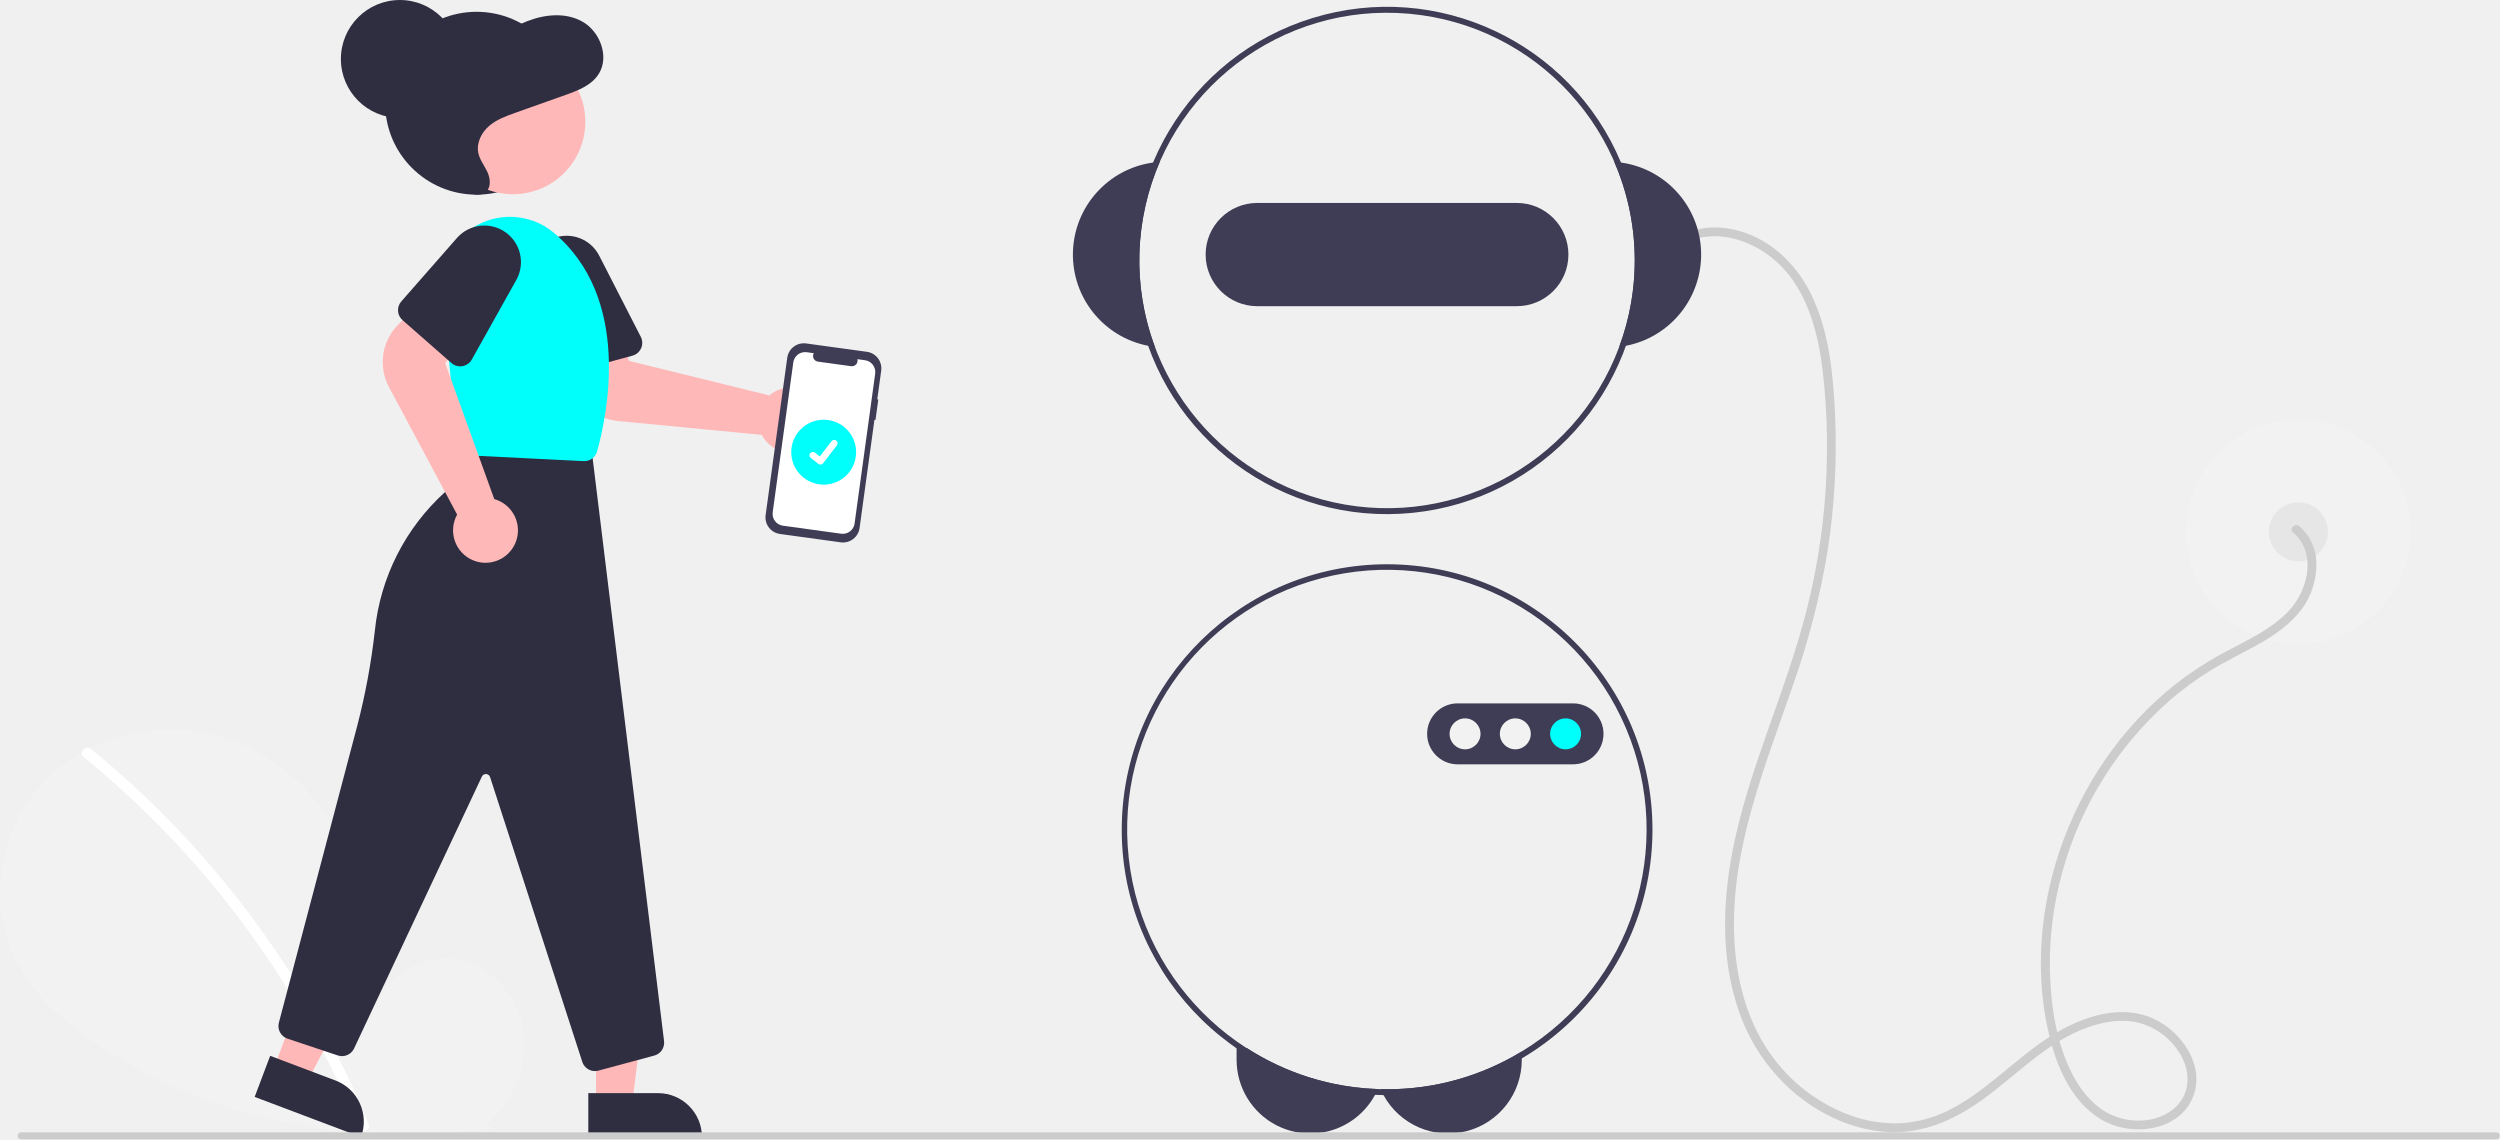
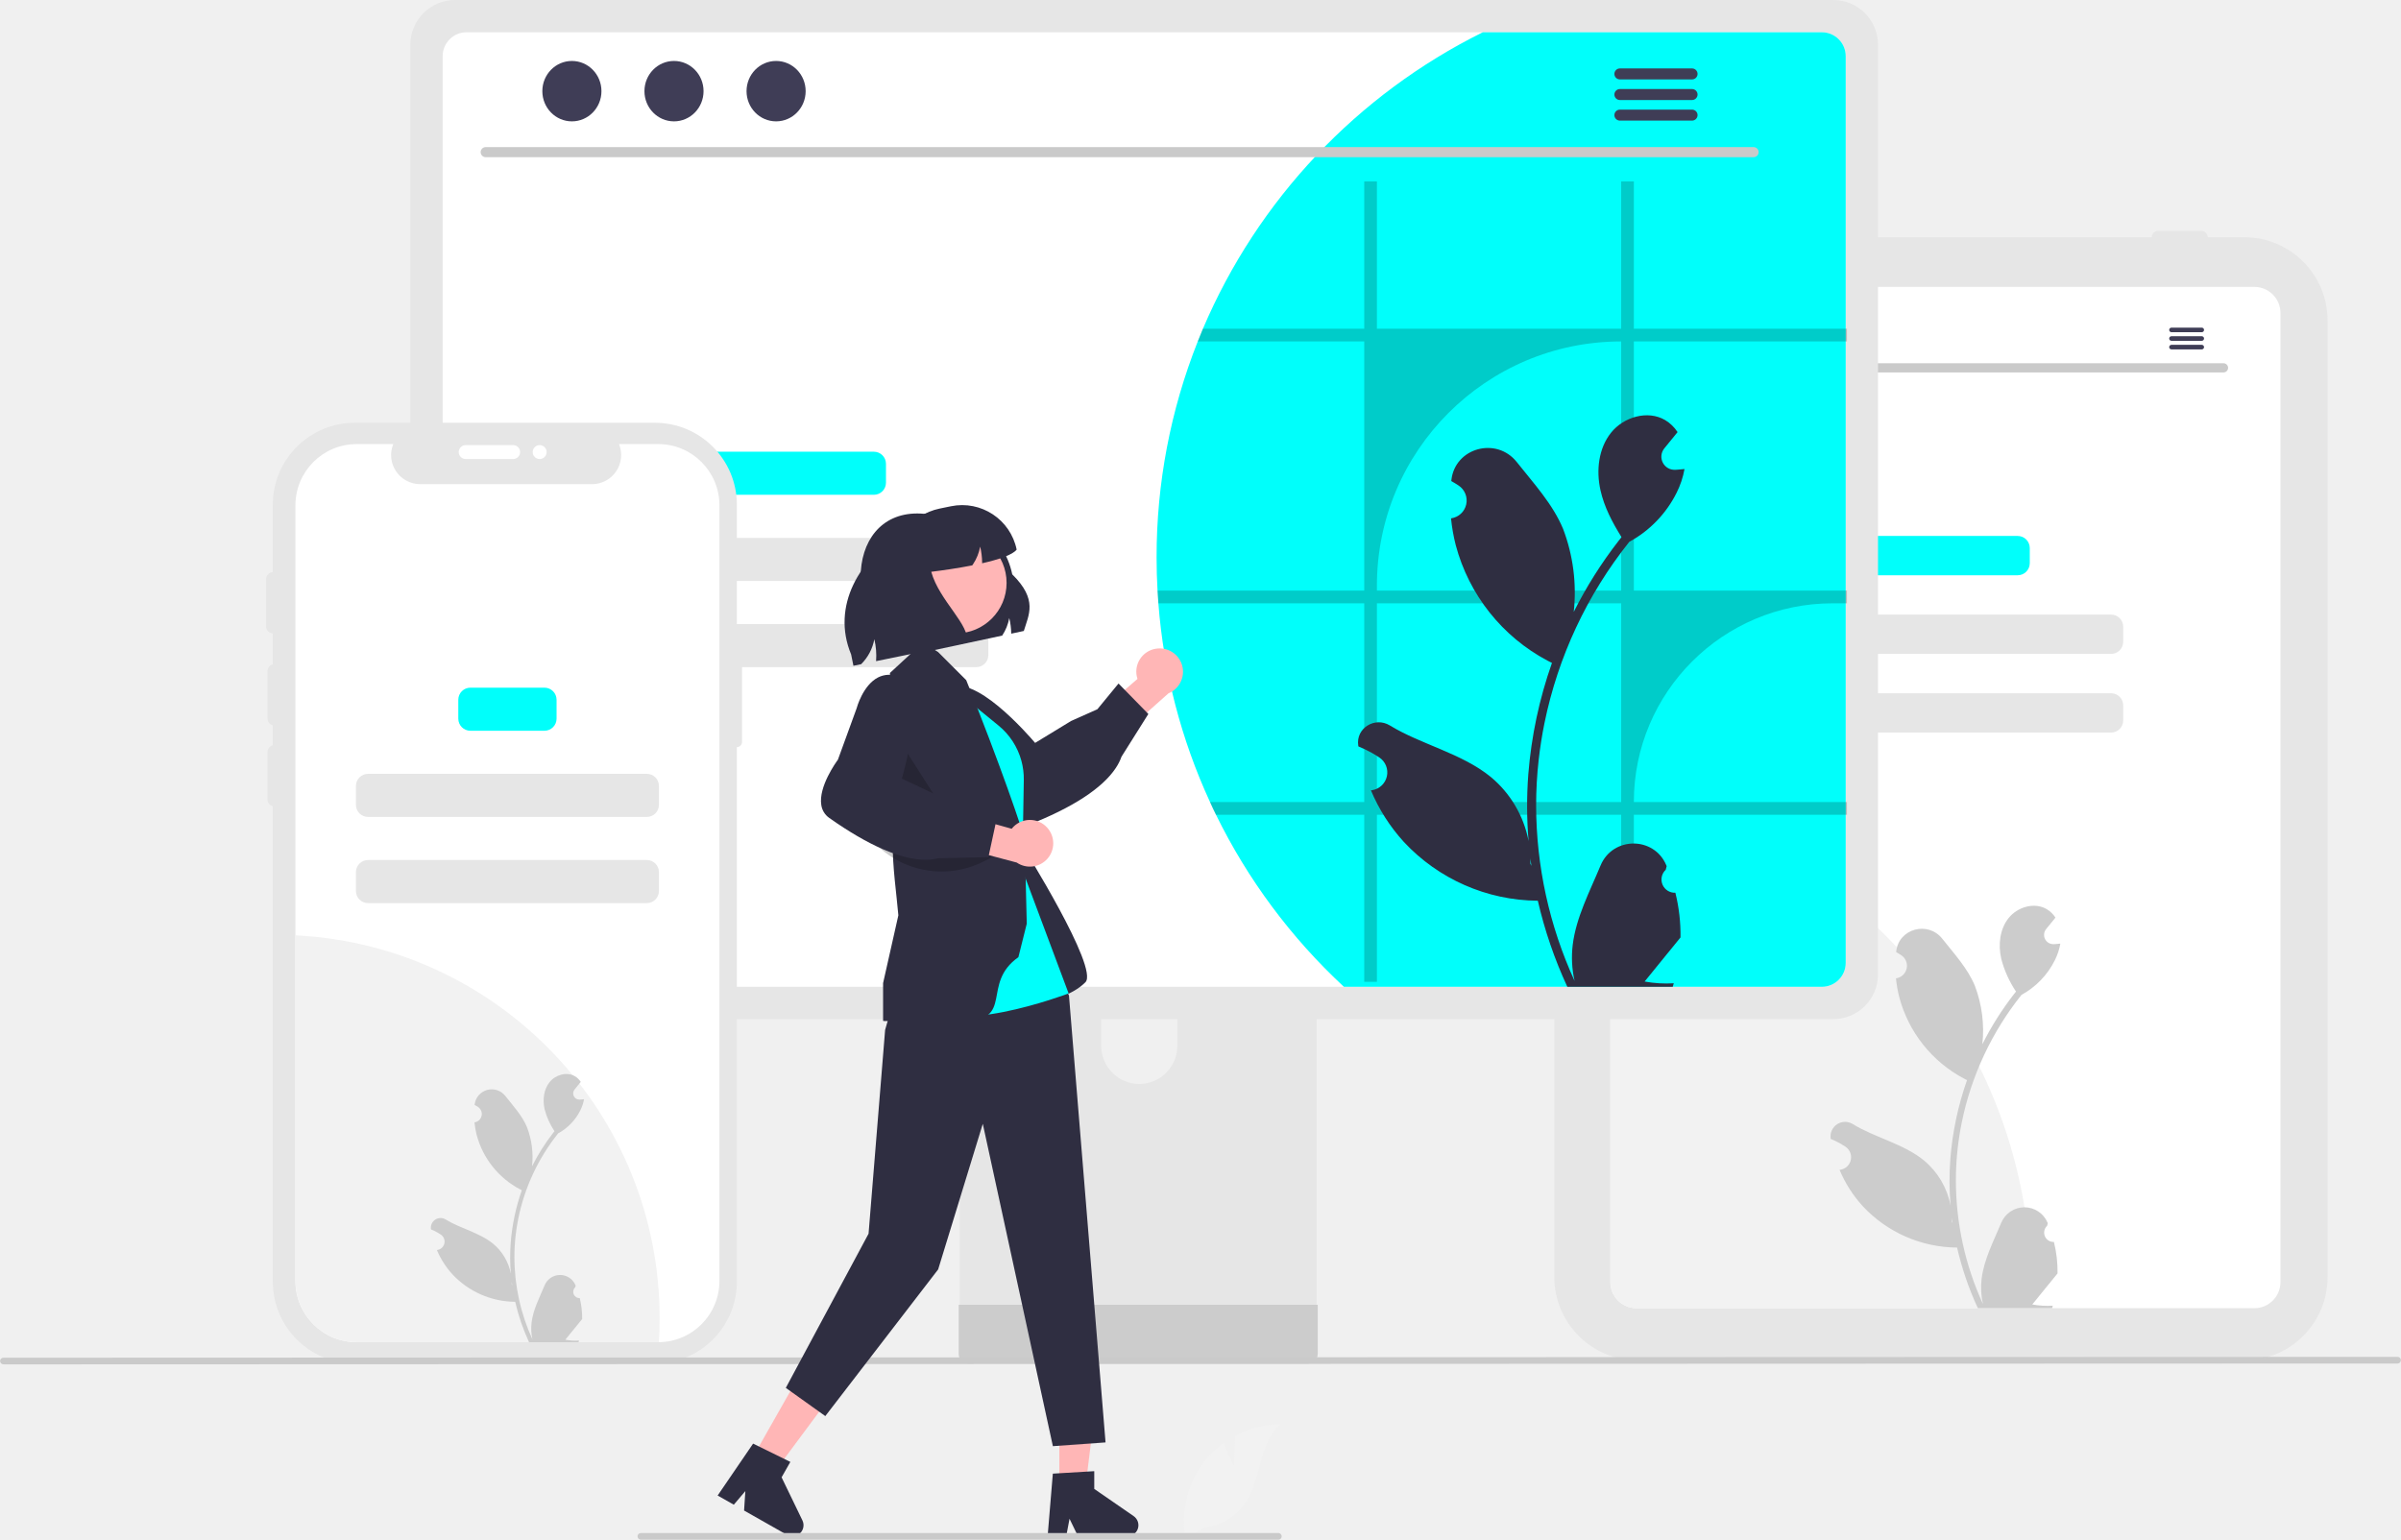
- <svg xmlns="http://www.w3.org/2000/svg" data-name="Layer 1" width="847.62" height="386.288" viewBox="0 0 847.62 386.288">
-   <circle cx="779.266" cy="180.31" r="38" fill="#f2f2f2" />
-   <circle cx="779.266" cy="180.31" r="10" fill="#e6e6e6" />
-   <path d="M953.629,437.379c4.212,3.436,5.496,8.853,4.712,14.082a24.452,24.452,0,0,1-8.394,14.681c-5.009,4.452-11.119,7.461-17.014,10.542a123.752,123.752,0,0,0-15.575,9.455c-18.961,13.781-33.285,33.403-41.483,55.3-8.184,21.86-10.38,46.672-4.161,69.327,3.077,11.209,9.302,23.303,20.898,27.521,9.244,3.362,21.864,1.196,26.571-8.33,5.056-10.234-1.998-21.737-11.084-26.818-11.778-6.586-25.847-1.773-36.441,4.893-11.663,7.339-21.039,17.871-33.215,24.448a41.739,41.739,0,0,1-17.844,5.205,44.69,44.69,0,0,1-16.909-2.612,57.273,57.273,0,0,1-27.662-21.471c-7.734-11.243-11.196-25.025-11.828-38.525-1.413-30.206,10.52-58.465,20.094-86.477a264.211,264.211,0,0,0,11.519-44.86,232.406,232.406,0,0,0,2.545-46.388c-.634-13.714-1.986-28.054-8.039-40.579-5.322-11.013-15.049-20.027-27.346-22.3a27.277,27.277,0,0,0-16.439,1.888c-1.754.8-.231,3.387,1.514,2.59,10.883-4.965,23.746-.134,31.784,7.882,9.386,9.361,12.833,23.184,14.364,35.939a225.589,225.589,0,0,1-7.968,89.993c-8.347,28.352-21.476,55.521-24.506,85.226-1.382,13.555-.672,27.567,3.66,40.565a63.359,63.359,0,0,0,20.078,29.566c8.842,7.148,19.72,12.019,31.171,12.561,12.854.609,24.127-5.122,34.1-12.745,10.681-8.165,20.509-18.239,33.447-22.817,5.899-2.087,12.617-3.061,18.673-1.052a23.43,23.43,0,0,1,12.452,10.012c2.63,4.374,3.601,9.842,1.2,14.541-2.257,4.418-6.662,6.973-11.431,7.847a22.18,22.18,0,0,1-14.724-2.502c-5.224-2.984-9.047-7.991-11.725-13.281-5.34-10.55-7.135-23.107-7.407-34.817a115.287,115.287,0,0,1,4.348-33.853,119.456,119.456,0,0,1,36.089-57.529,105.961,105.961,0,0,1,13.974-10.289c5.38-3.316,11.123-5.966,16.607-9.094,5.397-3.079,10.715-6.757,14.432-11.823a25.435,25.435,0,0,0,4.887-14.951,16.766,16.766,0,0,0-5.804-13.072c-1.484-1.211-3.619.9-2.121,2.121Z" transform="translate(-176.1901 -256.856)" fill="#ccc" />
-   <path d="M598.876,612.166a87.339,87.339,0,0,0,44.47,13.94,20.85,20.85,0,0,1-.95,1.96,25.067,25.067,0,0,1-7.6,8.55,24.969,24.969,0,0,1-39.34-20.42v-4.03Z" transform="translate(-176.1901 -256.856)" fill="#3f3d56" />
-   <path d="M692.146,613.346v2.85a24.961,24.961,0,0,1-46.88,11.95,20.848,20.848,0,0,1-.99-2.01c.73.02,1.45.03,2.18.03A87.467,87.467,0,0,0,692.146,613.346Z" transform="translate(-176.1901 -256.856)" fill="#3f3d56" />
-   <path d="M725.786,311.966c-.75-.11-1.51-.18-2.27-.23a83.981,83.981,0,0,1,1.67,62.71c.76-.09,1.51-.21,2.26-.35a31.502,31.502,0,0,0-1.66-62.13Z" transform="translate(-176.1901 -256.856)" fill="#3f3d56" />
-   <path d="M569.396,311.736c-.76.05-1.52.12-2.27.23a31.502,31.502,0,0,0-1.66,62.13c.75.14,1.5.26,2.26.35a83.981,83.981,0,0,1,1.67-62.71Z" transform="translate(-176.1901 -256.856)" fill="#3f3d56" />
-   <path d="M725.786,311.966a85.997,85.997,0,1,0,6.67,33.2A86.115,86.115,0,0,0,725.786,311.966Zm-.6,62.48a83.981,83.981,0,1,1,5.27-29.28A84.122,84.122,0,0,1,725.186,374.446Z" transform="translate(-176.1901 -256.856)" fill="#3f3d56" />
-   <path d="M690.456,325.666h-88a17.5,17.5,0,0,0,0,35h88a17.5,17.5,0,0,0,0-35Z" transform="translate(-176.1901 -256.856)" fill="#3f3d56" />
-   <path d="M646.456,448.166a89.997,89.997,0,0,0-4.06,179.9c.95.05,1.91.08,2.87.08.4.02.79.02,1.19.02a90,90,0,0,0,0-180Zm45.69,165.18a87.467,87.467,0,0,1-45.69,12.82c-.73,0-1.45-.01-2.18-.03q-.465,0-.93-.03a88.051,88.051,0,1,1,48.8-12.76Z" transform="translate(-176.1901 -256.856)" fill="#3f3d56" />
-   <path d="M709.623,515.999h-39.334a10.334,10.334,0,0,1,0-20.667h39.334a10.334,10.334,0,0,1,0,20.667Z" transform="translate(-176.1901 -256.856)" fill="#3f3d56" />
-   <circle cx="496.722" cy="248.81" r="5.244" fill="#f2f2f2" />
-   <circle cx="513.766" cy="248.81" r="5.244" fill="#f2f2f2" />
-   <circle cx="530.811" cy="248.81" r="5.244" fill="#00fffb" />
-   <path d="M340.816,638.554c8.993-7.599,14.455-19.602,13.022-31.288s-10.305-22.428-21.813-24.91-24.628,4.388-28.123,15.63c-1.924-21.674-4.141-44.257-15.664-62.715-10.434-16.713-28.507-28.672-48.093-30.811s-40.208,5.941-52.424,21.4-15.206,37.934-6.651,55.682c6.302,13.075,17.914,22.805,30.079,30.721,38.813,25.255,86.96,33.788,132.772,27.046Z" transform="translate(-176.1901 -256.856)" fill="#f2f2f2" />
-   <path d="M207.089,510.848a317.625,317.625,0,0,1,44.264,43.954,322.163,322.163,0,0,1,34.908,51.663,320.844,320.844,0,0,1,14.948,31.651c.898,2.2-2.675,3.158-3.562.982A315.276,315.276,0,0,0,268.839,584.593a317.26,317.26,0,0,0-38.636-47.729A316.501,316.501,0,0,0,204.477,513.46c-1.844-1.502.783-4.102,2.612-2.612Z" transform="translate(-176.1901 -256.856)" fill="#fff" />
-   <circle cx="161.576" cy="35" r="31" fill="#2f2e41" />
-   <path d="M453.384,405.367a10.778,10.778,0,0,1-2.149,2.373,11.002,11.002,0,0,1-16.227-2.498,10.24,10.24,0,0,1-.537-.938l-48.85-4.713a18.013,18.013,0,0,1-15.887-14.5l-2.773-14.617,19.064-2.966,3.421,11.709,47.628,11.699a10.49,10.49,0,0,1,1.17-.89,11.003,11.003,0,0,1,15.139,15.341Z" transform="translate(-176.1901 -256.856)" fill="#ffb8b8" />
-   <path d="M390.618,377.45l-21.296,5.753a4.505,4.505,0,0,1-5.518-3.171l-7.459-27.612a12.399,12.399,0,0,1,23.004-8.888l14.1,27.521A4.5,4.5,0,0,1,390.618,377.45Z" transform="translate(-176.1901 -256.856)" fill="#2f2e41" />
-   <polygon points="202.092 374.133 214.351 374.133 220.184 326.845 202.089 326.846 202.092 374.133" fill="#ffb8b8" />
-   <path d="M375.655,627.486h38.531a0,0,0,0,1,0,0v14.887a0,0,0,0,1,0,0H390.542a14.887,14.887,0,0,1-14.887-14.887v0A0,0,0,0,1,375.655,627.486Z" transform="translate(613.6792 1012.984) rotate(179.9974)" fill="#2f2e41" />
-   <polygon points="92.822 362.185 104.292 366.515 126.454 324.337 109.526 317.946 92.822 362.185" fill="#ffb8b8" />
-   <path d="M263.921,621.161h38.531a0,0,0,0,1,0,0v14.887a0,0,0,0,1,0,0H278.808a14.887,14.887,0,0,1-14.887-14.887v0A0,0,0,0,1,263.921,621.161Z" transform="translate(149.8827 1059.861) rotate(-159.3148)" fill="#2f2e41" />
-   <path d="M377.895,620.005a4.497,4.497,0,0,1-4.276-3.114L342.351,520.327a1.5,1.5,0,0,0-2.785-.177l-43.334,92.201a4.504,4.504,0,0,1-5.495,2.355L273.669,609.017a4.509,4.509,0,0,1-2.928-5.418l26.544-100.547a229.082,229.082,0,0,0,6.003-32.427,73.51,73.51,0,0,1,23.717-46.877,34.205,34.205,0,0,0,10.766-20.463l.072-.503,38.874,6.138,24.624,200.929a4.52,4.52,0,0,1-3.297,4.892l-18.974,5.108A4.48,4.48,0,0,1,377.895,620.005Z" transform="translate(-176.1901 -256.856)" fill="#2f2e41" />
-   <circle cx="173.891" cy="41.291" r="24.561" fill="#ffb8b8" />
-   <path d="M374.301,413.205c-.077,0-.154-.002-.231-.006L335.534,411.272a4.475,4.475,0,0,1-4.252-4.035l-5.264-51.328a23.172,23.172,0,0,1,29.324-24.67h0a22.474,22.474,0,0,1,8.246,4.242c27.108,22.262,18.367,62.598,15.043,74.43A4.482,4.482,0,0,1,374.301,413.205Z" transform="translate(-176.1901 -256.856)" fill="#00fffb" />
-   <path d="M340.776,447.67a10.778,10.778,0,0,1-3.166-.475,11.002,11.002,0,0,1-6.909-14.894,10.238,10.238,0,0,1,.483-.967l-23.135-43.281a18.013,18.013,0,0,1,3.272-21.259l10.634-10.405,13.03,14.229-7.853,9.334,16.642,46.134a10.492,10.492,0,0,1,1.389.481,11.003,11.003,0,0,1-4.387,21.102Z" transform="translate(-176.1901 -256.856)" fill="#ffb8b8" />
-   <path d="M329.252,379.95l-16.586-14.544a4.505,4.505,0,0,1-.417-6.35l18.857-21.505a12.399,12.399,0,0,1,20.142,14.229L336.145,378.764a4.5,4.5,0,0,1-6.894,1.186Z" transform="translate(-176.1901 -256.856)" fill="#2f2e41" />
-   <path d="M334.277,322.005c2.241.795,4.988,1.495,6.752-.153,1.722-1.609,1.408-4.551.394-6.718s-2.587-4.096-3.069-6.456c-.691-3.381,1.096-6.894,3.647-9.098s5.762-3.362,8.896-4.477l17.193-6.112c4.256-1.513,8.842-3.29,11.223-7.271,3.446-5.761.296-13.995-5.357-17.356s-12.792-2.735-18.891-.372c-3.373,1.307-6.582,3.109-10.07,4.029-6.884,1.816-14.712.187-20.761,4.068-5.266,3.379-7.709,10.273-7.531,16.724s2.553,12.595,5.058,18.494c1.491,3.51,3.083,7.06,5.607,9.852s6.173,4.745,9.817,4.231Z" transform="translate(-176.1901 -256.856)" fill="#2f2e41" />
-   <circle cx="135.576" cy="20" r="20" fill="#2f2e41" />
-   <path id="a5b0fbf6-85a2-48e8-ad40-c81376cd9893-1149" data-name="Path 22" d="M473.978,392.306l-.355-.049,1.337-9.723a5.68,5.68,0,0,0-4.854-6.401l-20.6-2.832a5.68,5.68,0,0,0-6.401,4.854l-7.332,53.34a5.68,5.68,0,0,0,4.854,6.401l20.6,2.832a5.68,5.68,0,0,0,6.401-4.854L472.672,399.178l.355.049Z" transform="translate(-176.1901 -256.856)" fill="#3f3d56" />
-   <path id="a5d1dbd7-b3f0-4599-af89-34309e57a462-1150" data-name="Path 23" d="M469.459,378.986l-2.565-.353a1.922,1.922,0,0,1-2.124,2.381l-11.256-1.547a1.922,1.922,0,0,1-1.403-2.866l-2.395-.329a4.046,4.046,0,0,0-4.56,3.458L438.172,430.534a4.046,4.046,0,0,0,3.458,4.56l19.743,2.714a4.046,4.046,0,0,0,4.56-3.458h0l6.984-50.804a4.046,4.046,0,0,0-3.458-4.559Z" transform="translate(-176.1901 -256.856)" fill="#fff" />
-   <circle cx="279.266" cy="153.31" r="11" fill="#00fffb" />
-   <path d="M454.366,414.362a1.141,1.141,0,0,1-.686-.228l-.012-.009-2.585-1.979a1.148,1.148,0,1,1,1.397-1.823l1.674,1.284,3.957-5.16a1.148,1.148,0,0,1,1.61-.213l-.025.033.025-.033a1.15,1.15,0,0,1,.213,1.61l-4.654,6.07A1.149,1.149,0,0,1,454.366,414.362Z" transform="translate(-176.1901 -256.856)" fill="#fff" />
-   <path d="M1022.619,643.144h-839.294a1.191,1.191,0,0,1,0-2.381h839.294a1.191,1.191,0,0,1,0,2.381Z" transform="translate(-176.1901 -256.856)" fill="#ccc" />
+ <svg xmlns="http://www.w3.org/2000/svg" data-name="Layer 1" width="860.131" height="551.741" viewBox="0 0 860.131 551.741">
+   <path d="M973.935,661.629H756.586A29.859,29.859,0,0,1,726.761,631.804V288.961a29.859,29.859,0,0,1,29.826-29.826H973.935a29.859,29.859,0,0,1,29.826,29.826V631.804A29.859,29.859,0,0,1,973.935,661.629Z" transform="translate(-169.9343 -174.1294)" fill="#e6e6e6" />
+   <path d="M977.539,276.933H756.176a9.348,9.348,0,0,0-9.337,9.337V633.583a9.351,9.351,0,0,0,9.337,9.337H977.539a9.348,9.348,0,0,0,9.337-9.337V286.269A9.348,9.348,0,0,0,977.539,276.933Z" transform="translate(-169.9343 -174.1294)" fill="#fff" />
+   <path d="M761.899,259.135a2.284,2.284,0,0,1,2.282-2.282h15.516a2.282,2.282,0,1,1,0,4.563H764.181A2.284,2.284,0,0,1,761.899,259.135Z" transform="translate(-169.9343 -174.1294)" fill="#e6e6e6" />
+   <path d="M787.454,259.135a2.284,2.284,0,0,1,2.282-2.282H805.251a2.282,2.282,0,1,1,0,4.563H789.736A2.284,2.284,0,0,1,787.454,259.135Z" transform="translate(-169.9343 -174.1294)" fill="#e6e6e6" />
+   <path d="M940.785,259.135a2.284,2.284,0,0,1,2.282-2.282h15.516a2.282,2.282,0,0,1,0,4.563H943.067A2.284,2.284,0,0,1,940.785,259.135Z" transform="translate(-169.9343 -174.1294)" fill="#e6e6e6" />
+   <path d="M897.533,635.764c0,2.4-.046,4.792-.155,7.155H756.176a9.351,9.351,0,0,1-9.337-9.337V458.767A179.289,179.289,0,0,1,897.533,635.764Z" transform="translate(-169.9343 -174.1294)" fill="#f2f2f2" />
+   <rect x="665.804" y="192.056" width="61.339" height="14.092" rx="4.339" fill="#00fffb" />
+   <rect x="632.335" y="220.241" width="128.277" height="14.092" rx="4.339" fill="#e6e6e6" />
+   <rect x="632.335" y="248.426" width="128.277" height="14.092" rx="4.339" fill="#e6e6e6" />
+   <path d="M905.728,619.183a3.348,3.348,0,0,1-2.426-5.803l.229-.912q-.045-.11-.091-.219a8.991,8.991,0,0,0-16.584.062c-2.712,6.533-6.166,13.077-7.016,19.984a26.597,26.597,0,0,0,.467,9.147,106.635,106.635,0,0,1-9.7-44.289,102.923,102.923,0,0,1,.638-11.482q.529-4.688,1.467-9.309a107.87,107.87,0,0,1,21.392-45.718A28.707,28.707,0,0,0,906.043,518.257a21.898,21.898,0,0,0,1.991-5.984c-.581.076-1.172.124-1.753.162-.181.009-.372.019-.553.029l-.068.003a3.317,3.317,0,0,1-2.724-5.404q.376-.463.753-.926c.381-.476.772-.943,1.153-1.42a1.651,1.651,0,0,0,.124-.143c.438-.543.877-1.077,1.315-1.62a9.592,9.592,0,0,0-3.144-3.04c-4.393-2.573-10.453-.791-13.626,3.183-3.183,3.973-3.783,9.548-2.678,14.512a38.439,38.439,0,0,0,5.317,11.854c-.238.305-.486.6-.724.905a108.567,108.567,0,0,0-11.332,17.952,45.132,45.132,0,0,0-2.694-20.963c-2.579-6.222-7.413-11.462-11.67-16.84-5.113-6.461-15.599-3.641-16.499,4.549q-.013.119-.026.238.948.535,1.857,1.136a4.541,4.541,0,0,1-1.831,8.264l-.093.014a45.184,45.184,0,0,0,1.191,6.756,46.523,46.523,0,0,0,23.164,29.157c.372.191.734.381,1.105.562a110.815,110.815,0,0,0-5.965,28.071A105.104,105.104,0,0,0,868.71,606.234l-.029-.2a27.773,27.773,0,0,0-9.481-16.037c-7.296-5.994-17.604-8.201-25.475-13.018a5.212,5.212,0,0,0-7.983,5.071q.016.105.032.21a30.508,30.508,0,0,1,3.421,1.648q.948.535,1.857,1.136a4.541,4.541,0,0,1-1.831,8.264l-.093.014c-.067.01-.124.019-.19.029a45.224,45.224,0,0,0,8.318,13.026,46.564,46.564,0,0,0,33.769,14.817h.01a110.783,110.783,0,0,0,7.442,21.725h26.585c.095-.295.181-.6.267-.896a30.205,30.205,0,0,1-7.356-.438c1.972-2.42,3.945-4.86,5.917-7.28a1.652,1.652,0,0,0,.124-.143c1-1.239,2.011-2.468,3.011-3.707l.001-.002a44.244,44.244,0,0,0-1.296-11.271Zm-30.443-59.887.014-.019-.014.038Zm-5.889,53.084-.229-.514c.01-.372.01-.743,0-1.124,0-.105-.019-.21-.019-.315.086.657.162,1.315.257,1.972Z" transform="translate(-169.9343 -174.1294)" fill="#ccc" />
+   <path d="M966.474,307.596H767.241a1.649,1.649,0,0,1,0-3.298H966.474a1.649,1.649,0,0,1,0,3.298Z" transform="translate(-169.9343 -174.1294)" fill="#cacaca" />
+   <ellipse cx="607.937" cy="120.446" rx="4.846" ry="4.954" fill="#3f3d56" />
+   <ellipse cx="624.678" cy="120.446" rx="4.846" ry="4.954" fill="#3f3d56" />
+   <ellipse cx="641.42" cy="120.446" rx="4.846" ry="4.954" fill="#3f3d56" />
+   <path d="M958.687,291.536H947.842a.821.821,0,0,0,0,1.642h10.845a.821.821,0,0,0,0-1.642Z" transform="translate(-169.9343 -174.1294)" fill="#3f3d56" />
+   <path d="M958.687,294.618H947.842a.821.821,0,0,0,0,1.642h10.845a.821.821,0,0,0,0-1.642Z" transform="translate(-169.9343 -174.1294)" fill="#3f3d56" />
+   <path d="M958.687,297.696H947.842a.821.821,0,0,0,0,1.642h10.845a.821.821,0,0,0,0-1.642Z" transform="translate(-169.9343 -174.1294)" fill="#3f3d56" />
+   <path d="M635.433,458.897h-115.51a6.163,6.163,0,0,0-6.154,6.17v182.472H641.602V465.067A6.166,6.166,0,0,0,635.433,458.897ZM578.066,562.575a13.704,13.704,0,0,1-13.64-13.64V527.889a13.64,13.64,0,0,1,27.28,0v21.047a13.704,13.704,0,0,1-13.64,13.64Z" transform="translate(-169.9343 -174.1294)" fill="#e6e6e6" />
+   <path d="M513.372,641.702V659.307a3.449,3.449,0,0,0,3.442,3.442h121.743a3.459,3.459,0,0,0,3.442-3.442v-17.605Z" transform="translate(-169.9343 -174.1294)" fill="#ccc" />
+   <path d="M826.707,174.129H332.947a16.029,16.029,0,0,0-16.003,16.003v333.192a16.018,16.018,0,0,0,16.003,16.003H826.707a16.018,16.018,0,0,0,16.003-16.003V190.132A16.029,16.029,0,0,0,826.707,174.129Z" transform="translate(-169.9343 -174.1294)" fill="#e6e6e6" />
+   <path d="M822.585,185.688H337.072a8.577,8.577,0,0,0-8.558,8.576v324.933a8.573,8.573,0,0,0,8.558,8.558H822.585a8.573,8.573,0,0,0,8.558-8.558v-324.933A8.577,8.577,0,0,0,822.585,185.688Z" transform="translate(-169.9343 -174.1294)" fill="#fff" />
+   <path d="M831.144,194.264v324.933a8.573,8.573,0,0,1-8.558,8.558H651.383a210.092,210.092,0,0,1-45.834-61.67q-1.121-2.242-2.135-4.537a208.227,208.227,0,0,1-18.505-71.225c-.125-1.512-.231-3.025-.302-4.555-.231-3.914-.338-7.882-.338-11.868a209.128,209.128,0,0,1,14.75-77.417c.587-1.53,1.21-3.043,1.851-4.555A210.666,210.666,0,0,1,701.131,185.688h121.454A8.577,8.577,0,0,1,831.144,194.264Z" transform="translate(-169.9343 -174.1294)" fill="#00fffb" />
+   <path d="M798.18,230.457h-454.293a1.807,1.807,0,0,1,0-3.613h454.293a1.807,1.807,0,0,1,0,3.613Z" transform="translate(-169.9343 -174.1294)" fill="#cacaca" />
+   <ellipse cx="204.876" cy="32.666" rx="10.588" ry="10.823" fill="#3f3d56" />
+   <ellipse cx="241.452" cy="32.666" rx="10.588" ry="10.823" fill="#3f3d56" />
+   <ellipse cx="278.027" cy="32.666" rx="10.588" ry="10.823" fill="#3f3d56" />
+   <path d="M776.158,198.655h-25.981a1.968,1.968,0,0,0,0,3.934h25.981a1.968,1.968,0,0,0,0-3.934Z" transform="translate(-169.9343 -174.1294)" fill="#3f3d56" />
+   <path d="M776.158,206.039h-25.981a1.968,1.968,0,0,0,0,3.934h25.981a1.968,1.968,0,0,0,0-3.934Z" transform="translate(-169.9343 -174.1294)" fill="#3f3d56" />
+   <path d="M776.158,213.414h-25.981a1.968,1.968,0,0,0,0,3.934h25.981a1.968,1.968,0,0,0,0-3.934Z" transform="translate(-169.9343 -174.1294)" fill="#3f3d56" />
+   <rect x="245.183" y="161.871" width="72.207" height="15.441" rx="4.339" fill="#00fffb" />
+   <rect x="208.512" y="192.752" width="145.55" height="15.441" rx="4.339" fill="#e6e6e6" />
+   <rect x="208.512" y="223.633" width="145.55" height="15.441" rx="4.339" fill="#e6e6e6" />
+   <path d="M390.326,509.127a53.05,53.05,0,0,1-3.345,18.629H337.072a8.573,8.573,0,0,1-8.558-8.558V456.424a52.716,52.716,0,0,1,8.434-.676A53.375,53.375,0,0,1,390.326,509.127Z" transform="translate(-169.9343 -174.1294)" fill="#00fffb" />
+   <path d="M831.589,296.484v-4.555H755.24V239.138H750.702v52.791H663.197V239.138h-4.537v52.791H600.869c-.641,1.512-1.263,3.025-1.851,4.555h59.642v89.285H584.606c.071,1.53.178,3.043.302,4.555h73.751v71.225H603.413q1.014,2.295,2.135,4.537h53.112V525.958h4.537V466.086H750.702V525.958h4.537V466.086h76.349v-4.537H755.24v-0a71.225,71.225,0,0,1,71.225-71.225h5.124v-4.555H755.24V296.484ZM750.702,461.548H663.197V390.324H750.702Zm0-75.78H663.197v-1.779a87.505,87.505,0,0,1,87.505-87.505h0Z" transform="translate(-169.9343 -174.1294)" opacity="0.2" />
+   <path d="M770.116,494.045a4.755,4.755,0,0,1-3.446-8.241c.12-.477.206-.819.326-1.295q-.064-.156-.129-.311c-4.377-10.438-19.213-10.366-23.553.088-3.852,9.278-8.757,18.572-9.964,28.382A37.774,37.774,0,0,0,734.012,525.658a151.444,151.444,0,0,1-13.776-62.9,146.174,146.174,0,0,1,.907-16.307q.751-6.658,2.084-13.221a153.199,153.199,0,0,1,30.381-64.93,40.771,40.771,0,0,0,16.956-17.592,31.1,31.1,0,0,0,2.828-8.499c-.825.108-1.664.176-2.49.23-.257.013-.528.027-.785.041l-.097.004a4.711,4.711,0,0,1-3.869-7.675q.535-.658,1.07-1.315c.541-.677,1.096-1.34,1.637-2.016a2.346,2.346,0,0,0,.176-.203c.623-.771,1.245-1.529,1.868-2.301a13.622,13.622,0,0,0-4.466-4.317c-6.239-3.654-14.845-1.123-19.352,4.52-4.52,5.643-5.372,13.56-3.803,20.61,1.34,6.036,4.263,11.57,7.551,16.835-.338.433-.69.853-1.029,1.286a154.188,154.188,0,0,0-16.093,25.496,64.098,64.098,0,0,0-3.827-29.772c-3.663-8.836-10.528-16.278-16.574-23.917-7.262-9.175-22.153-5.171-23.433,6.46q-.019.169-.036.338,1.347.76,2.637,1.613a6.449,6.449,0,0,1-2.6,11.737l-.132.02a64.174,64.174,0,0,0,1.692,9.595,66.072,66.072,0,0,0,32.898,41.41c.528.271,1.042.541,1.57.798a157.381,157.381,0,0,0-8.471,39.867,149.27,149.27,0,0,0,.108,24.102l-.041-.284a39.444,39.444,0,0,0-13.465-22.775c-10.362-8.512-25.002-11.647-36.181-18.489-5.381-3.294-12.277.963-11.338,7.201q.022.149.046.299a43.328,43.328,0,0,1,4.858,2.341q1.347.76,2.637,1.613a6.45,6.45,0,0,1-2.6,11.737l-.132.02c-.095.014-.176.027-.271.041a64.227,64.227,0,0,0,11.814,18.499,66.131,66.131,0,0,0,47.96,21.043h.014a157.336,157.336,0,0,0,10.569,30.854h37.756c.135-.42.257-.853.379-1.272a42.897,42.897,0,0,1-10.447-.622c2.801-3.437,5.603-6.902,8.404-10.339a2.344,2.344,0,0,0,.176-.203c1.421-1.759,2.855-3.505,4.276-5.264l.001-.002a62.836,62.836,0,0,0-1.841-16.007Zm-43.236-85.052.02-.027-.02.054Zm-8.363,75.39-.325-.731c.014-.528.014-1.056,0-1.597,0-.149-.027-.298-.027-.447.122.934.23,1.868.365,2.801Z" transform="translate(-169.9343 -174.1294)" fill="#2f2e41" />
+   <path d="M433.911,405.741h0V354.998A29.369,29.369,0,0,0,404.542,325.629H297.035a29.369,29.369,0,0,0-29.369,29.369v278.382a29.369,29.369,0,0,0,29.369,29.369h107.507a29.369,29.369,0,0,0,29.369-29.369V441.861h0a1.852,1.852,0,0,0,1.852-1.852V407.594A1.852,1.852,0,0,0,433.911,405.741Z" transform="translate(-169.9343 -174.1294)" fill="#e6e6e6" />
+   <path d="M427.661,355.199v277.98a21.919,21.919,0,0,1-21.69,21.92,1.926,1.926,0,0,1-.24.01h-108.03a21.932,21.932,0,0,1-21.93-21.93v-277.98a21.932,21.932,0,0,1,21.93-21.93h13.11a10.427,10.427,0,0,0,9.65,14.36h61.59a10.435,10.435,0,0,0,9.64-14.36h14.04A21.932,21.932,0,0,1,427.661,355.199Z" transform="translate(-169.9343 -174.1294)" fill="#fff" />
+   <path d="M406.241,646.529q0,4.32-.27,8.57a1.926,1.926,0,0,1-.24.01h-108.03a21.932,21.932,0,0,1-21.93-21.93v-123.88A137.388,137.388,0,0,1,406.241,646.529Z" transform="translate(-169.9343 -174.1294)" fill="#f2f2f2" />
+   <path d="M268.261,434.129a2.503,2.503,0,0,1-2.5-2.5v-17a2.5,2.5,0,0,1,5,0v17A2.503,2.503,0,0,1,268.261,434.129Z" transform="translate(-169.9343 -174.1294)" fill="#e6e6e6" />
+   <rect x="164.178" y="246.426" width="35.207" height="15.441" rx="4.339" fill="#00fffb" />
+   <rect x="127.507" y="277.307" width="108.55" height="15.441" rx="4.339" fill="#e6e6e6" />
+   <rect x="127.507" y="308.188" width="108.55" height="15.441" rx="4.339" fill="#e6e6e6" />
+   <path d="M377.621,639.29a2.231,2.231,0,0,1-1.617-3.867l.153-.608q-.03-.073-.061-.146a5.992,5.992,0,0,0-11.053.041c-1.808,4.354-4.109,8.715-4.676,13.319a17.726,17.726,0,0,0,.311,6.096,71.068,71.068,0,0,1-6.465-29.517,68.595,68.595,0,0,1,.425-7.652q.352-3.124.978-6.204a71.891,71.891,0,0,1,14.257-30.469,19.132,19.132,0,0,0,7.957-8.256,14.595,14.595,0,0,0,1.327-3.988c-.387.051-.781.083-1.168.108-.121.006-.248.013-.368.019l-.046.002a2.211,2.211,0,0,1-1.816-3.602q.251-.309.502-.617c.254-.318.514-.629.768-.946a1.101,1.101,0,0,0,.083-.095c.292-.362.584-.718.876-1.08a6.392,6.392,0,0,0-2.096-2.026c-2.928-1.715-6.966-.527-9.081,2.121-2.121,2.648-2.521,6.363-1.784,9.672a25.618,25.618,0,0,0,3.544,7.9c-.159.203-.324.4-.483.603a72.355,72.355,0,0,0-7.552,11.964,30.079,30.079,0,0,0-1.796-13.971c-1.719-4.147-4.941-7.639-7.778-11.223a6.174,6.174,0,0,0-10.996,3.032q-.009.079-.017.158.632.357,1.238.757a3.027,3.027,0,0,1-1.22,5.508l-.062.01a30.115,30.115,0,0,0,.794,4.502,31.006,31.006,0,0,0,15.438,19.432c.248.127.489.254.737.375a73.853,73.853,0,0,0-3.975,18.708,70.049,70.049,0,0,0,.051,11.31l-.019-.133a18.51,18.51,0,0,0-6.319-10.688c-4.863-3.994-11.732-5.465-16.978-8.676a3.474,3.474,0,0,0-5.32,3.379l.021.14a20.333,20.333,0,0,1,2.28,1.099q.632.357,1.238.757a3.027,3.027,0,0,1-1.22,5.508l-.062.009c-.044.006-.083.013-.127.019a30.14,30.14,0,0,0,5.544,8.681,31.033,31.033,0,0,0,22.506,9.875h.006a73.831,73.831,0,0,0,4.96,14.479h17.718c.064-.197.121-.4.178-.597a20.13,20.13,0,0,1-4.903-.292c1.315-1.613,2.629-3.239,3.944-4.852a1.101,1.101,0,0,0,.083-.095c.667-.826,1.34-1.645,2.007-2.47l0-.001a29.487,29.487,0,0,0-.864-7.512ZM357.332,599.378l.009-.013-.009.025Zm-3.925,35.378-.152-.343c.006-.248.006-.495,0-.749,0-.07-.013-.14-.013-.21.057.438.108.876.171,1.315Z" transform="translate(-169.9343 -174.1294)" fill="#ccc" />
+   <path d="M267.761,401.129a2.503,2.503,0,0,1-2.5-2.5v-17a2.5,2.5,0,0,1,5,0v17A2.503,2.503,0,0,1,267.761,401.129Z" transform="translate(-169.9343 -174.1294)" fill="#e6e6e6" />
+   <path d="M334.261,336.129a2.503,2.503,0,0,1,2.5-2.5h17a2.5,2.5,0,0,1,0,5h-17A2.503,2.503,0,0,1,334.261,336.129Z" transform="translate(-169.9343 -174.1294)" fill="#fff" />
+   <path d="M268.261,463.129a2.503,2.503,0,0,1-2.5-2.5v-17a2.5,2.5,0,0,1,5,0v17A2.503,2.503,0,0,1,268.261,463.129Z" transform="translate(-169.9343 -174.1294)" fill="#e6e6e6" />
+   <circle cx="193.326" cy="162" r="2.5" fill="#fff" />
+   <path d="M1028.875,662.742l-857.75.307a1.191,1.191,0,0,1,0-2.381l857.75-.307a1.191,1.191,0,0,1,0,2.381Z" transform="translate(-169.9343 -174.1294)" fill="#cacaca" />
+   <path d="M536.708,400.236l-4.512.967a25.975,25.975,0,0,0-.701-5.602,16.821,16.821,0,0,1-2.54,6.294l-25.876,5.526-24.843-26.218c-.038-13.109,7.242-23.071,20.293-23.071.787,0,1.602.038,2.426.114a27.604,27.604,0,0,1,31.601,21.696C541.807,389.051,538.452,394.406,536.708,400.236Z" transform="translate(-169.9343 -174.1294)" fill="#2f2e41" />
+   <polygon points="379.495 532.711 388.881 532.711 393.347 496.506 379.493 496.507 379.495 532.711" fill="#ffb6b6" />
+   <path d="M547.102,702.21l14.838-.886v6.357l14.107,9.743a3.971,3.971,0,0,1-2.256,7.239H556.125l-3.045-6.288-1.189,6.288H545.231Z" transform="translate(-169.9343 -174.1294)" fill="#2f2e41" />
+   <polygon points="269.531 522.494 277.695 527.126 299.445 497.841 287.396 491.005 269.531 522.494" fill="#ffb6b6" />
+   <path d="M439.726,691.448l13.342,6.552-3.137,5.529,7.461,15.435a3.971,3.971,0,0,1-5.535,5.182l-15.364-8.717.455-6.972-4.137,4.882-5.793-3.287Z" transform="translate(-169.9343 -174.1294)" fill="#2f2e41" />
+   <path d="M584.124,406.578A8.313,8.313,0,0,0,577.424,417.422l-14.363,12.432,5.426,10.571,20.037-17.841a8.358,8.358,0,0,0-4.4-16.005Z" transform="translate(-169.9343 -174.1294)" fill="#ffb6b6" />
+   <path d="M569.66,449.329c-4.791,7.256-15.529,14.264-31.465,20.477a6.839,6.839,0,0,1-5.498-.18c-6.014-2.737-9.868-12.912-10.23-13.899l-11.648-15.713c-.207-.229-5.654-6.411-5.031-12.488a8.877,8.877,0,0,1,3.823-6.362c8.817-6.536,28.579,16.165,31.143,19.183l12.897-7.858,9.397-4.193,7.586-9.231L581.315,429.987l-9.607,15.283A18.418,18.418,0,0,1,569.66,449.329Z" transform="translate(-169.9343 -174.1294)" fill="#2f2e41" />
+   <path d="M536.162,477.169s27.598,43.961,22.598,48.961-12.781,6.313-12.781,6.313l-17.219-22.313Z" transform="translate(-169.9343 -174.1294)" fill="#2f2e41" />
+   <path d="M511.761,417.129l13.007,8.799a33.552,33.552,0,0,1,13.072,38.276l-3.662,11.13Z" transform="translate(-169.9343 -174.1294)" fill="#2f2e41" />
+   <polygon points="318.826 363 317.087 369.057 311.153 442.098 281.507 497.348 295.656 507.454 336.083 454.899 352.073 402.716 377.184 518.235 396.05 516.887 382.947 356.722 358.084 311.639 318.826 363" fill="#2f2e41" />
+   <path d="M509.548,419.342,527.652,434.137a24.655,24.655,0,0,1,8.184,12.603v0a24.655,24.655,0,0,1,.865,6.901l-.539,32.127,16.598,44.361s-45,17-51,2S509.548,419.342,509.548,419.342Z" transform="translate(-169.9343 -174.1294)" fill="#00fffb" />
+   <path d="M514.963,539.916c-22.48,0-27.959.169-28.314.097l-.356-.072V526.42l5.467-24.291c-.639-7.541-2.136-17.485-2-26,.49-30.775-1.023-60.837-1.023-60.837l11.898-10.983L506.041,407.827l10.026,10.026c11.654,28.682,20.902,55.684,20.961,57.418l.733,29.858-3,12C521.189,526.71,533.589,539.916,514.963,539.916Z" transform="translate(-169.9343 -174.1294)" fill="#2f2e41" />
+   <polygon points="323.846 267.973 321.113 285.031 339.614 292.662 323.846 267.973" opacity="0.2" />
+   <circle cx="342.484" cy="208.867" r="18.114" fill="#ffb6b6" />
+   <path d="M482.067,474.903l0,0a33.272,33.272,0,0,0,39.94,8.073l3.942-1.951Z" transform="translate(-169.9343 -174.1294)" opacity="0.2" />
+   <path d="M545.098,470.733a8.313,8.313,0,0,0-12.741.385l-18.289-5.134-5.831,10.353,25.929,6.888a8.358,8.358,0,0,0,10.931-12.492Z" transform="translate(-169.9343 -174.1294)" fill="#ffb6b6" />
+   <path d="M501.454,482.222c-8.695.001-20.461-5.097-34.427-14.972a6.839,6.839,0,0,1-2.88-4.687c-1.03-6.527,5.336-15.35,5.96-16.196L476.8,427.989c.077-.299,2.234-8.25,7.648-11.08a8.877,8.877,0,0,1,7.415-.316c10.313,3.756,2.26,32.756,1.155,36.559l13.664,6.431,8.677,5.531,11.883,1.243-3.226,14.931-18.047.406A18.418,18.418,0,0,1,501.454,482.222Z" transform="translate(-169.9343 -174.1294)" fill="#2f2e41" />
+   <path d="M534.139,371.08c-1.45,1.886-6.445,3.554-12.379,4.9.009-.123.009-.246.009-.37a25.974,25.974,0,0,0-.701-5.602,16.821,16.821,0,0,1-2.54,6.294c-.095.142-.19.284-.294.427-5.09,1.005-10.474,1.782-14.692,2.303,2.9,10.445,14.019,19.014,12.815,25.365l-32.578,6.654a25.539,25.539,0,0,0-.626-7.867,16.934,16.934,0,0,1-4.72,8.957l-2.768.569-.825-4.066c-7.147-17.166,2.815-34.739,19.137-43.829a19.84,19.84,0,0,1,12.569-8.436l4.066-.834A19.934,19.934,0,0,1,534.139,371.08Z" transform="translate(-169.9343 -174.1294)" fill="#2f2e41" />
+   <path d="M611.961,699.466l.482-10.832a34.983,34.983,0,0,1,16.317-4.131c-7.837,6.407-6.858,18.758-12.171,27.375a21.043,21.043,0,0,1-15.431,9.724l-6.558,4.015a35.261,35.261,0,0,1,7.432-28.573,34.06,34.06,0,0,1,6.26-5.816C609.863,695.37,611.961,699.466,611.961,699.466Z" transform="translate(-169.9343 -174.1294)" fill="#f2f2f2" />
+   <path d="M627.861,725.871H399.479a1.191,1.191,0,0,1,0-2.381H627.861a1.191,1.191,0,1,1,0,2.381Z" transform="translate(-169.9343 -174.1294)" fill="#cacaca" />
</svg>
